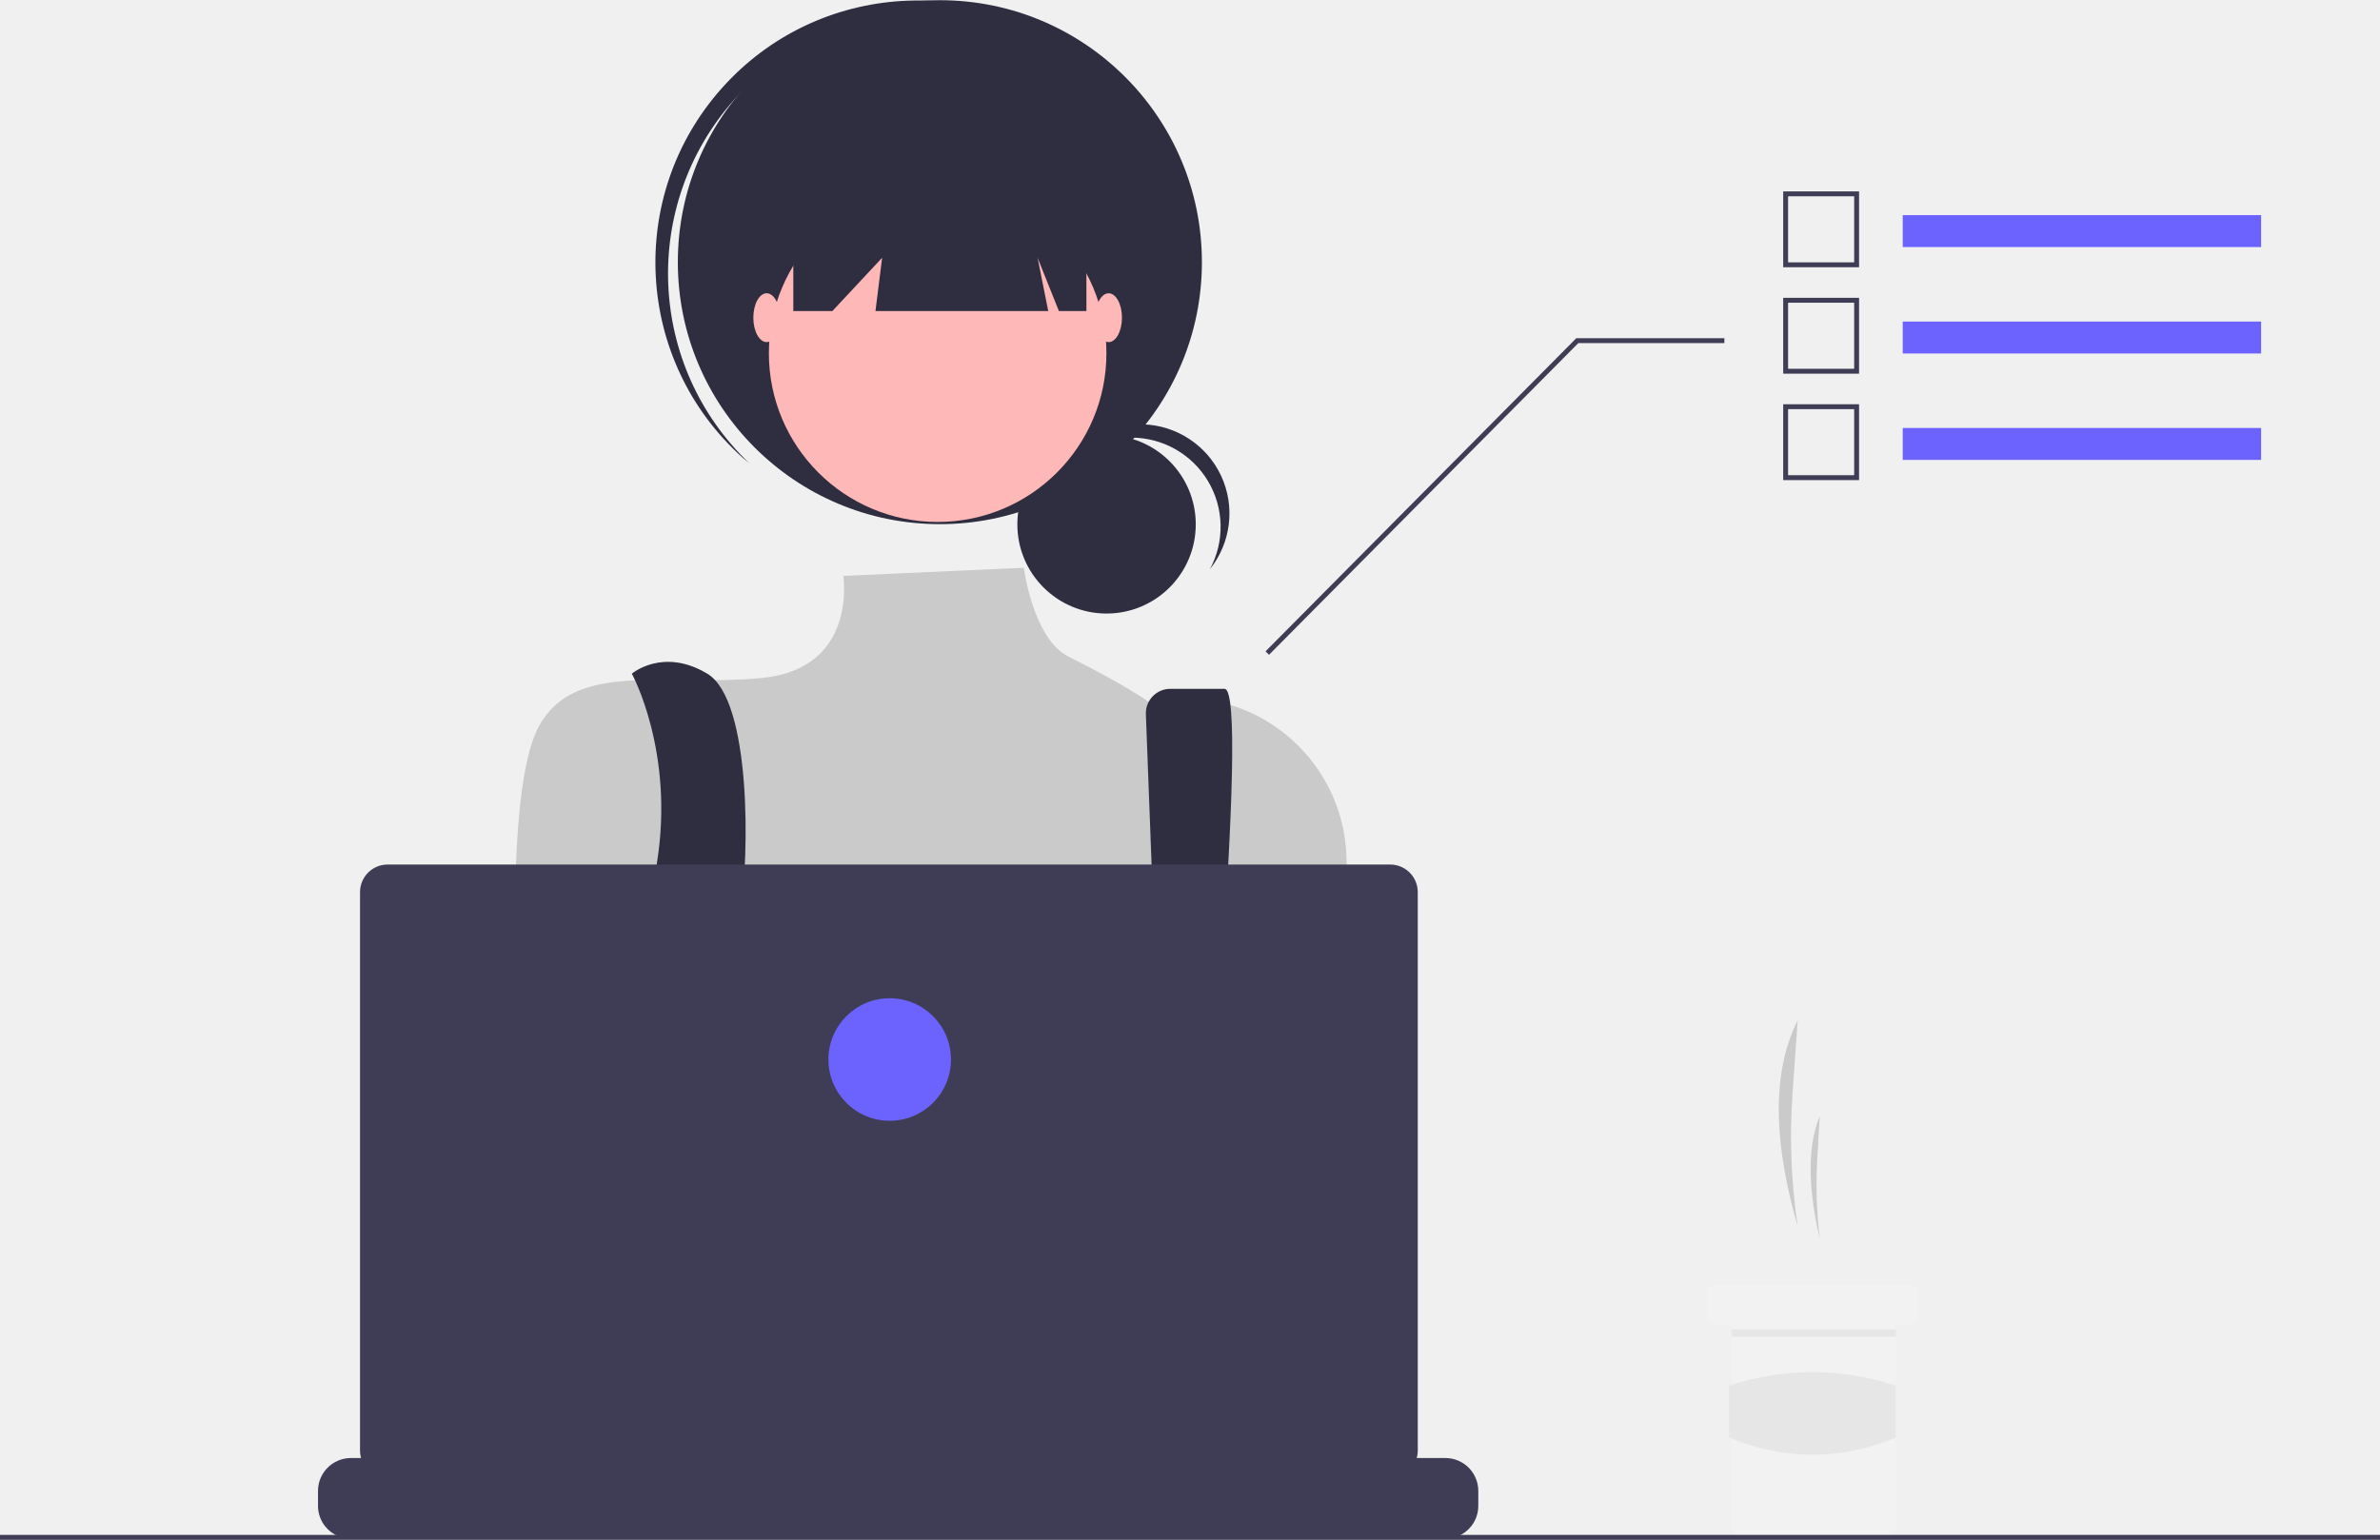
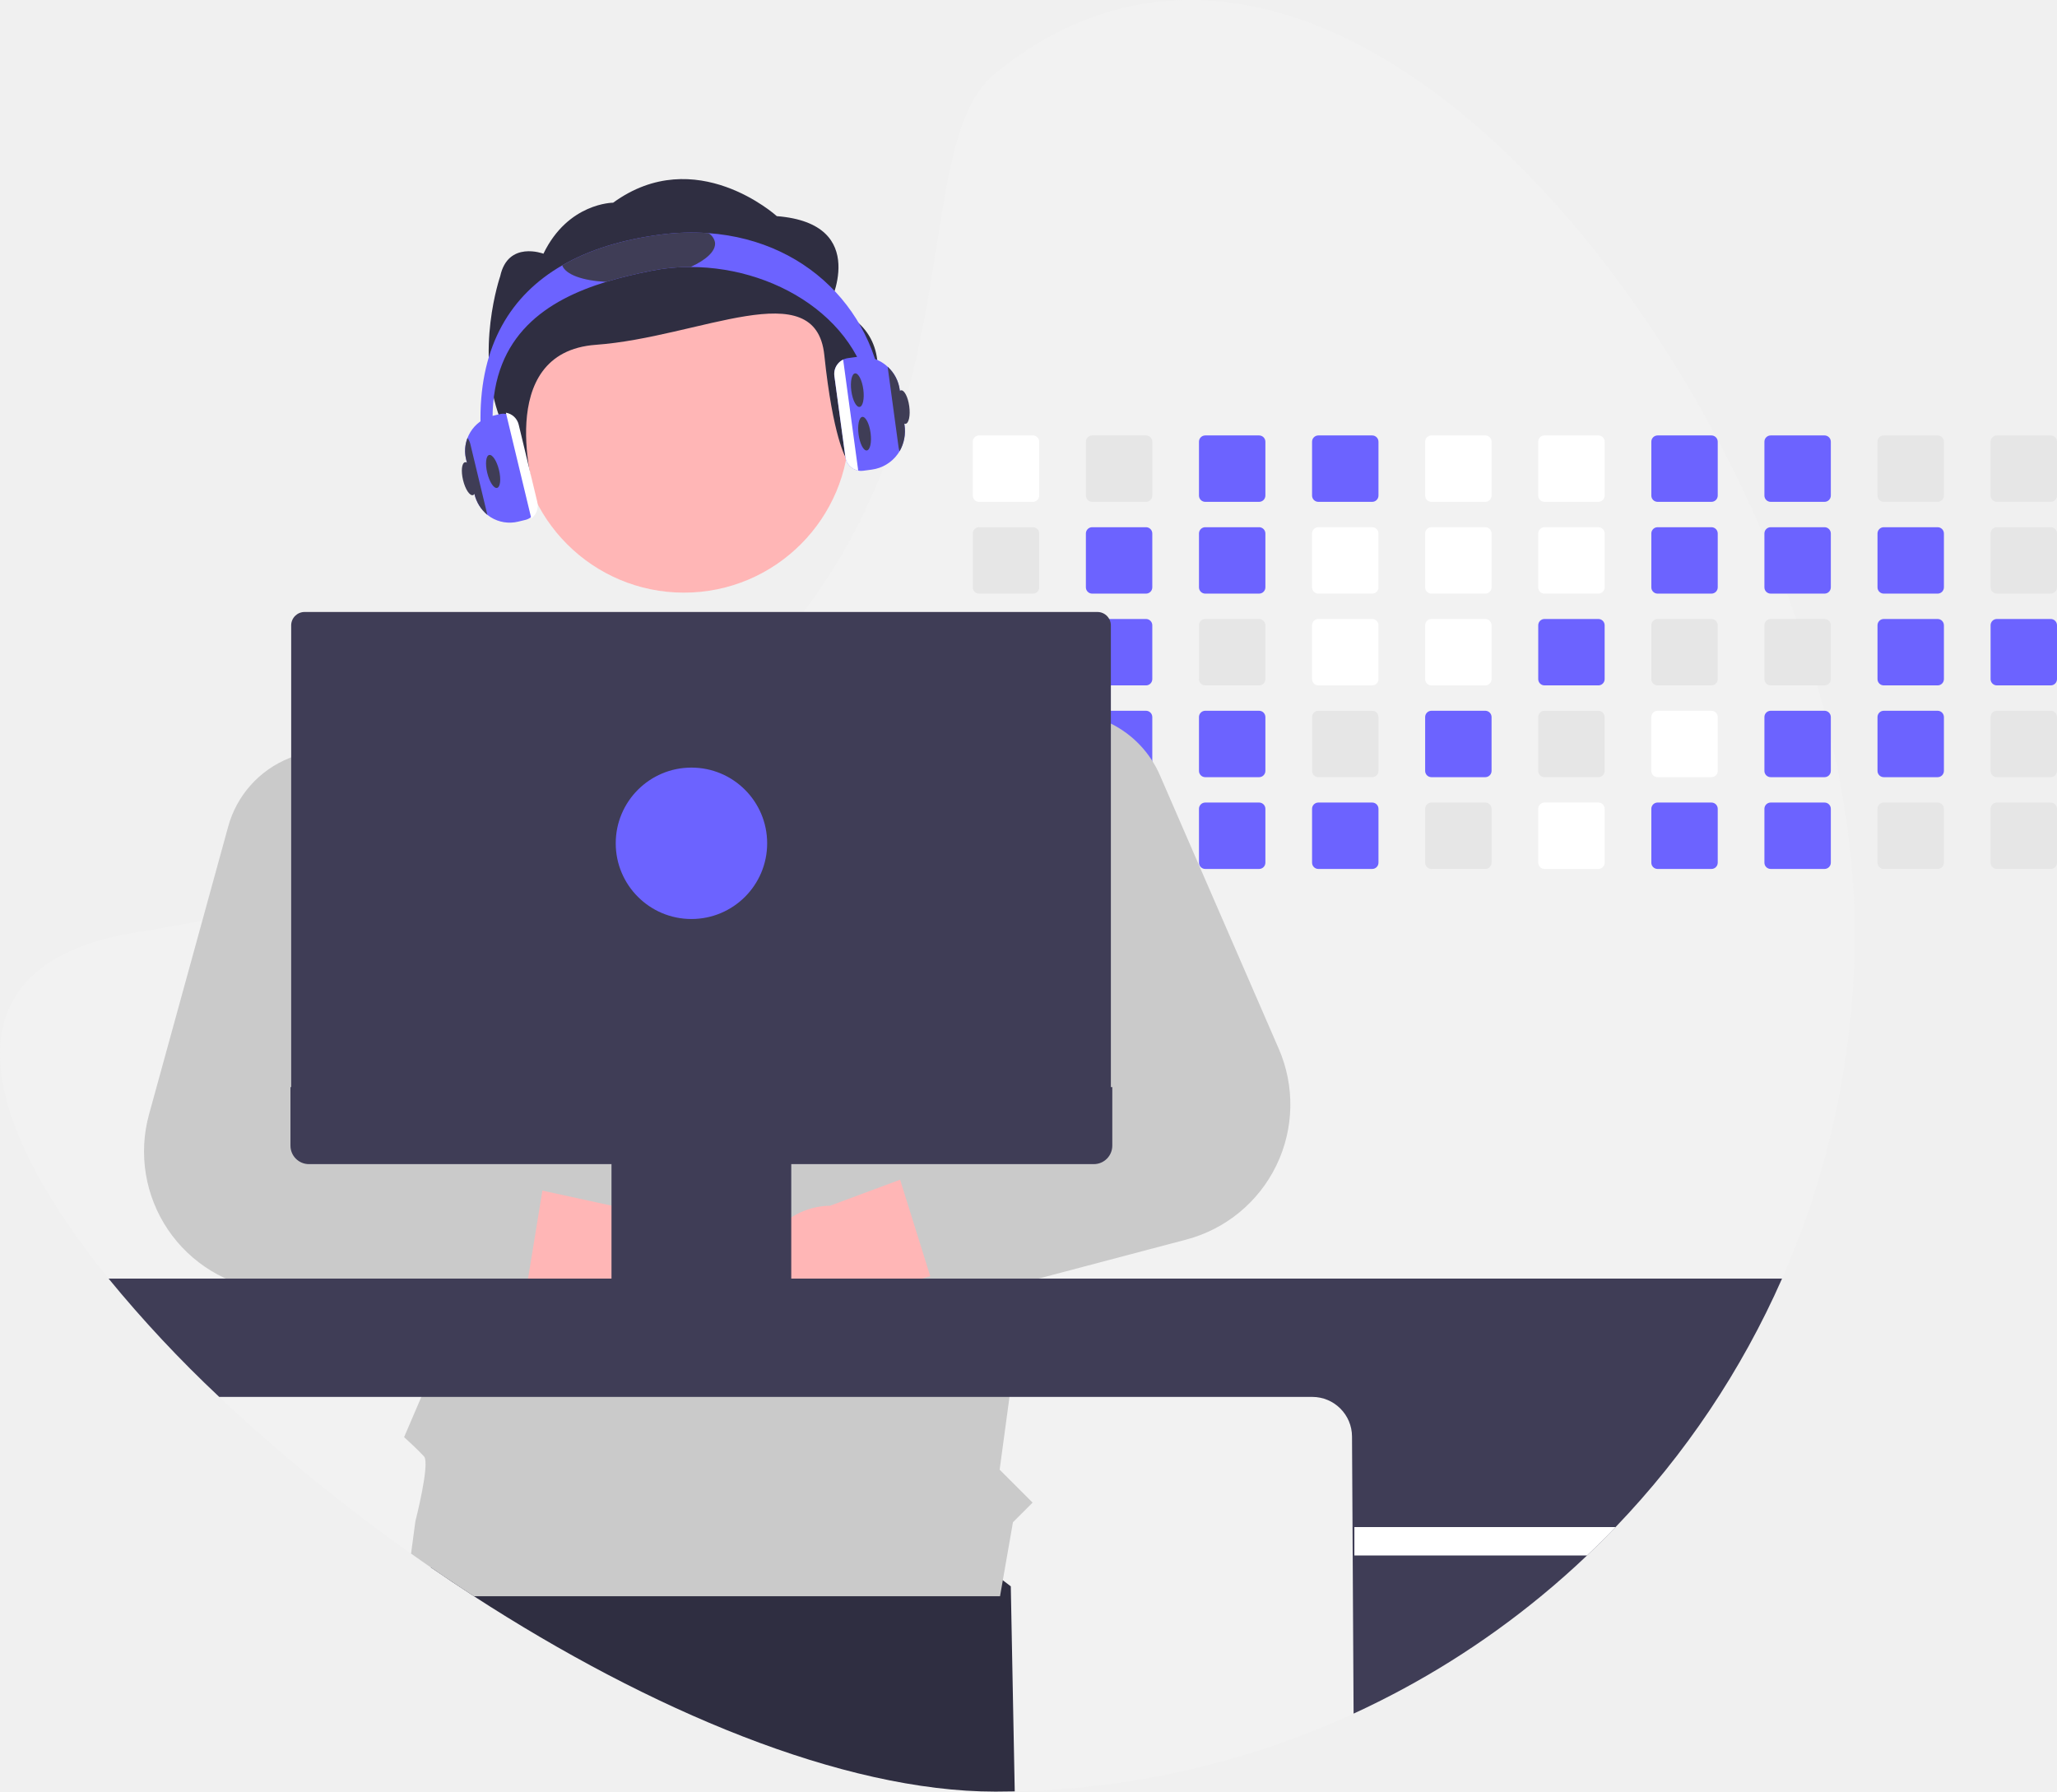
- <svg xmlns="http://www.w3.org/2000/svg" id="ab47acfe-844d-4101-aa7b-df38aa50dbe4" data-name="Layer 1" width="971.052" height="628.381" viewBox="0 0 971.052 628.381">
-   <path d="M847.931,636.215h0a249.626,249.626,0,0,1-2.095-54.111l2.095-29.889h0c-11.542,22.966-8.933,53.192,0,84Z" transform="translate(-114.4741 -135.8093)" fill="#cacaca" />
-   <path d="M856.931,641.215h0a183.497,183.497,0,0,1-1.008-32.209l1.008-17.791h0C851.378,604.885,852.633,622.877,856.931,641.215Z" transform="translate(-114.4741 -135.8093)" fill="#cacaca" />
-   <path d="M896.936,663.217v10a3.016,3.016,0,0,1-3,3h-5a.996.996,0,0,0-1,1v82a3.016,3.016,0,0,1-3,3h-61a3.002,3.002,0,0,1-3-3v-82a1.003,1.003,0,0,0-1-1h-6a3.002,3.002,0,0,1-3-3v-10a2.996,2.996,0,0,1,3-3h80A3.009,3.009,0,0,1,896.936,663.217Z" transform="translate(-114.4741 -135.8093)" fill="#f2f2f2" />
-   <rect x="706.552" y="542.508" width="67" height="3" fill="#e6e6e6" />
-   <path d="M887.936,722.462c-22.42,9.278-45.084,9.38-68,0V701.327a106.79,106.79,0,0,1,68,0Z" transform="translate(-114.4741 -135.8093)" fill="#e6e6e6" />
-   <circle cx="451.481" cy="213.985" r="36.396" fill="#2f2e41" />
-   <path d="M576.095,314.401a36.401,36.401,0,0,1,32.039,53.669,36.387,36.387,0,1,0-60.454-39.982A36.306,36.306,0,0,1,576.095,314.401Z" transform="translate(-114.4741 -135.8093)" fill="#2f2e41" />
-   <circle cx="383.471" cy="106.996" r="106.912" fill="#2f2e41" />
-   <path d="M414.036,176.471A106.893,106.893,0,0,1,562.203,165.261c-.874-.831-1.739-1.669-2.648-2.476a106.913,106.913,0,0,0-142.066,159.807c.908.808,1.842,1.568,2.77,2.339A106.893,106.893,0,0,1,414.036,176.471Z" transform="translate(-114.4741 -135.8093)" fill="#2f2e41" />
-   <circle cx="382.565" cy="144.143" r="68.859" fill="#ffb8b8" />
-   <path d="M532.214,367.505l-73.688,3.313s6.15,38.108-33.715,41.732-76.107-7.248-90.604,19.933-8.248,123.966-8.248,123.966,27.181,97.852,48.926,112.349,212.013-5.436,212.013-5.436L666.526,562.817l-2.697-77.54c-1.408-40.491-38.377-70.892-78.194-63.398q-1.173.221-2.362.475s-8.747-6.538-32.747-18.538C535.849,396.479,532.214,367.505,532.214,367.505Z" transform="translate(-114.4741 -135.8093)" fill="#cacaca" />
-   <path d="M372.26,410.738s17.514,31.778,10.266,77.08,23.164,141.114,23.164,141.114l21.745-5.436s-14.497-94.228-10.872-115.973,4.624-85.913-13.497-96.785S372.26,410.738,372.26,410.738Z" transform="translate(-114.4741 -135.8093)" fill="#2f2e41" />
-   <path d="M581.999,427.4l7.617,200.626,14.497,9.06s20.839-220.167,9.966-220.167H591.956a9.97,9.97,0,0,0-9.97,9.97Q581.986,427.145,581.999,427.4Z" transform="translate(-114.4741 -135.8093)" fill="#2f2e41" />
-   <circle cx="301.182" cy="479.532" r="9.06" fill="#6c63ff" />
-   <circle cx="482.39" cy="488.592" r="9.06" fill="#6c63ff" />
-   <polygon points="323.672 58.069 323.672 126.928 339.619 126.928 359.914 105.183 357.196 126.928 427.685 126.928 423.336 105.183 432.034 126.928 443.269 126.928 443.269 58.069 323.672 58.069" fill="#2f2e41" />
-   <ellipse cx="312.8" cy="129.647" rx="5.436" ry="9.966" fill="#ffb8b8" />
-   <ellipse cx="452.329" cy="129.647" rx="5.436" ry="9.966" fill="#ffb8b8" />
-   <path d="M717.626,744.255v6.07a13.34,13.34,0,0,1-.91,4.87,13.683,13.683,0,0,1-.97,2,13.437,13.437,0,0,1-11.55,6.56h-446.55a13.437,13.437,0,0,1-11.55-6.56,13.69,13.69,0,0,1-.97-2,13.341,13.341,0,0,1-.91-4.87v-6.07a13.426,13.426,0,0,1,13.423-13.43h25.747v-2.83a.559.559,0,0,1,.558-.56h13.432a.559.559,0,0,1,.56.558v2.832h8.39v-2.83a.559.559,0,0,1,.558-.56h13.432a.559.559,0,0,1,.56.558v2.832h8.4v-2.83a.559.559,0,0,1,.558-.56h13.432a.559.559,0,0,1,.56.558v2.832h8.39v-2.83a.559.559,0,0,1,.558-.56h13.432a.559.559,0,0,1,.56.558v2.832h8.39v-2.83a.559.559,0,0,1,.558-.56h13.432a.559.559,0,0,1,.56.558v2.832h8.4v-2.83a.559.559,0,0,1,.558-.56h13.432a.559.559,0,0,1,.56.558v2.832h8.39v-2.83a.559.559,0,0,1,.558-.56H526.806a.559.559,0,0,1,.56.558v2.832h8.4v-2.83a.559.559,0,0,1,.558-.56h13.432a.566.566,0,0,1,.56.56v2.83h8.39v-2.83a.559.559,0,0,1,.558-.56h13.432a.559.559,0,0,1,.56.558v2.832h8.39v-2.83a.559.559,0,0,1,.558-.56h13.432a.559.559,0,0,1,.56.558v2.832h8.4v-2.83a.559.559,0,0,1,.558-.56h13.432a.557.557,0,0,1,.55.56v2.83h8.4v-2.83a.559.559,0,0,1,.558-.56h13.432a.559.559,0,0,1,.56.558v2.832h8.39v-2.83a.559.559,0,0,1,.558-.56h13.432a.559.559,0,0,1,.56.558v2.832h39.17a13.426,13.426,0,0,1,13.43,13.423Z" transform="translate(-114.4741 -135.8093)" fill="#3f3d56" />
-   <rect y="626.381" width="971.052" height="2" fill="#3f3d56" />
-   <path d="M681.668,488.621H272.625a11.259,11.259,0,0,0-11.259,11.259V727.791A11.259,11.259,0,0,0,272.625,739.05H681.668a11.259,11.259,0,0,0,11.259-11.259V499.88a11.259,11.259,0,0,0-11.259-11.259Z" transform="translate(-114.4741 -135.8093)" fill="#3f3d56" />
-   <circle cx="363" cy="432.381" r="25" fill="#6c63ff" />
-   <polygon points="517.763 267.219 643.969 140.016 703.552 140.016 703.552 138.016 643.134 138.016 642.841 138.313 516.341 265.813 517.763 267.219" fill="#3f3d56" />
-   <rect x="776.328" y="87.792" width="146.224" height="13.03" fill="#6c63ff" />
-   <path d="M872.981,244.87H842.026V213.915H872.981Zm-28.955-2H870.981V215.915H844.026Z" transform="translate(-114.4741 -135.8093)" fill="#3f3d56" />
-   <rect x="776.328" y="131.225" width="146.224" height="13.03" fill="#6c63ff" />
-   <path d="M872.981,288.303H842.026V257.348H872.981Zm-28.955-2H870.981V259.348H844.026Z" transform="translate(-114.4741 -135.8093)" fill="#3f3d56" />
-   <rect x="776.328" y="174.658" width="146.224" height="13.03" fill="#6c63ff" />
-   <path d="M872.981,331.736H842.026V300.781H872.981Zm-28.955-2H870.981V302.781H844.026Z" transform="translate(-114.4741 -135.8093)" fill="#3f3d56" />
+ <svg xmlns="http://www.w3.org/2000/svg" id="f1b25b43-9e03-45b3-af71-047f5bd7d8f3" data-name="Layer 1" width="850.538" height="740.83" viewBox="0 0 850.538 740.83">
+   <path d="M941.609,465.125a354.21,354.21,0,0,1-98.85,245.9q-5.745,6.015-11.8,11.74-9.225,8.775-19.07,16.87a353.934,353.934,0,0,1-217.58,80.69q-3.975.09-7.98.09c-63.43,0-143.21-33.88-215.61-80.78q-8.985-5.82-17.81-11.91-4.125-2.82-8.21-5.72a730.43,730.43,0,0,1-79.32-64.8,514.116,514.116,0,0,1-45.75-48.92c-55.63-68.62-67.9-130.45,11.41-143.16q14.085-2.25,27.34-4.81,19.2-3.69,36.75-7.97,23.64-5.745,44.42-12.46,6.99-2.25,13.66-4.59c65.74-23.09,109.74-53.2,139.69-85.87q7.62-8.295,14.05-16.79a236.055,236.055,0,0,0,17.83-27.12,254.898,254.898,0,0,0,18.41-41.05l.27-.78c23.83-68.74,16.58-132.5,42.87-153.84,112.38-91.23,252.29,38.69,317.96,191.9q4.965,11.58,9.34,23.3,1.965,5.235,3.79,10.49,4.8,13.695,8.71,27.46,1.5,5.25,2.86,10.49c.97,3.77,1.9,7.53,2.76,11.29C938.139,412.305,941.609,439.455,941.609,465.125Z" transform="translate(-174.731 -79.58524)" fill="#f2f2f2" />
+   <path d="M594.309,820.325q-3.975.09-7.98.09c-63.43,0-143.21-33.88-215.61-80.78q-8.985-5.82-17.81-11.91l5.16-31.4,156.21-20.74,78.4,59.95Z" transform="translate(-174.731 -79.58524)" fill="#2f2e41" />
+   <path d="M601.829,259.635h-22.26a2.601,2.601,0,0,0-2.6,2.6v22.27a2.593,2.593,0,0,0,2.6,2.59h22.26a2.599,2.599,0,0,0,2.6-2.59v-22.27A2.608,2.608,0,0,0,601.829,259.635Z" transform="translate(-174.731 -79.58524)" fill="#fff" />
+   <path d="M601.829,297.585h-22.26a2.601,2.601,0,0,0-2.6,2.6v22.27a2.593,2.593,0,0,0,2.6,2.59h22.26a2.599,2.599,0,0,0,2.6-2.59v-22.27A2.608,2.608,0,0,0,601.829,297.585Z" transform="translate(-174.731 -79.58524)" fill="#e6e6e6" />
+   <path d="M601.829,335.535h-22.26a2.601,2.601,0,0,0-2.6,2.6v22.26a2.595,2.595,0,0,0,2.6,2.6h22.26a2.601,2.601,0,0,0,2.6-2.6v-22.26A2.608,2.608,0,0,0,601.829,335.535Z" transform="translate(-174.731 -79.58524)" fill="#e6e6e6" />
+   <path d="M604.389,375.625a2.617,2.617,0,0,0-2.56-2.14h-22.26a2.601,2.601,0,0,0-2.6,2.6v22.26a2.595,2.595,0,0,0,2.6,2.6h22.26a2.601,2.601,0,0,0,2.6-2.6v-22.26A2.313,2.313,0,0,0,604.389,375.625Z" transform="translate(-174.731 -79.58524)" fill="#e6e6e6" />
+   <path d="M602.839,411.635a2.634,2.634,0,0,0-1.01-.2h-22.26a2.595,2.595,0,0,0-2.6,2.6v22.26a2.588,2.588,0,0,0,2.6,2.6h22.26a2.601,2.601,0,0,0,2.6-2.6v-22.26A2.616,2.616,0,0,0,602.839,411.635Z" transform="translate(-174.731 -79.58524)" fill="#e6e6e6" />
+   <path d="M648.589,259.635h-22.26a2.601,2.601,0,0,0-2.6,2.6v22.27a2.593,2.593,0,0,0,2.6,2.59h22.26a2.599,2.599,0,0,0,2.6-2.59v-22.27A2.608,2.608,0,0,0,648.589,259.635Z" transform="translate(-174.731 -79.58524)" fill="#e6e6e6" />
+   <path d="M648.589,297.585h-22.26a2.601,2.601,0,0,0-2.6,2.6v22.27a2.593,2.593,0,0,0,2.6,2.59h22.26a2.599,2.599,0,0,0,2.6-2.59v-22.27A2.608,2.608,0,0,0,648.589,297.585Z" transform="translate(-174.731 -79.58524)" fill="#6c63ff" />
+   <path d="M648.589,335.535h-22.26a2.601,2.601,0,0,0-2.6,2.6v22.26a2.595,2.595,0,0,0,2.6,2.6h22.26a2.601,2.601,0,0,0,2.6-2.6v-22.26A2.608,2.608,0,0,0,648.589,335.535Z" transform="translate(-174.731 -79.58524)" fill="#6c63ff" />
+   <path d="M648.589,373.485h-22.26a2.593,2.593,0,0,0-2.46,1.78,2.478,2.478,0,0,0-.14.82v22.26a2.595,2.595,0,0,0,2.6,2.6h22.26a2.601,2.601,0,0,0,2.6-2.6v-22.26A2.608,2.608,0,0,0,648.589,373.485Z" transform="translate(-174.731 -79.58524)" fill="#6c63ff" />
+   <path d="M648.589,411.435h-22.26a2.595,2.595,0,0,0-2.6,2.6v22.26a2.595,2.595,0,0,0,2.6,2.6h22.26a2.601,2.601,0,0,0,2.6-2.6v-22.26A2.601,2.601,0,0,0,648.589,411.435Z" transform="translate(-174.731 -79.58524)" fill="#e6e6e6" />
+   <path d="M695.349,259.635h-22.26a2.601,2.601,0,0,0-2.6,2.6v22.27a2.593,2.593,0,0,0,2.6,2.59h22.26a2.599,2.599,0,0,0,2.6-2.59v-22.27A2.608,2.608,0,0,0,695.349,259.635Z" transform="translate(-174.731 -79.58524)" fill="#6c63ff" />
+   <path d="M695.349,297.585h-22.26a2.601,2.601,0,0,0-2.6,2.6v22.27a2.593,2.593,0,0,0,2.6,2.59h22.26a2.599,2.599,0,0,0,2.6-2.59v-22.27A2.608,2.608,0,0,0,695.349,297.585Z" transform="translate(-174.731 -79.58524)" fill="#6c63ff" />
+   <path d="M695.349,335.535h-22.26a2.601,2.601,0,0,0-2.6,2.6v22.26a2.595,2.595,0,0,0,2.6,2.6h22.26a2.601,2.601,0,0,0,2.6-2.6v-22.26A2.608,2.608,0,0,0,695.349,335.535Z" transform="translate(-174.731 -79.58524)" fill="#e6e6e6" />
+   <path d="M695.349,373.485h-22.26a2.601,2.601,0,0,0-2.6,2.6v22.26a2.595,2.595,0,0,0,2.6,2.6h22.26a2.601,2.601,0,0,0,2.6-2.6v-22.26A2.608,2.608,0,0,0,695.349,373.485Z" transform="translate(-174.731 -79.58524)" fill="#6c63ff" />
+   <path d="M695.349,411.435h-22.26a2.595,2.595,0,0,0-2.6,2.6v22.26a2.595,2.595,0,0,0,2.6,2.6h22.26a2.601,2.601,0,0,0,2.6-2.6v-22.26A2.601,2.601,0,0,0,695.349,411.435Z" transform="translate(-174.731 -79.58524)" fill="#6c63ff" />
+   <path d="M742.109,259.635h-22.26a2.601,2.601,0,0,0-2.6,2.6v22.27a2.593,2.593,0,0,0,2.6,2.59h22.26a2.599,2.599,0,0,0,2.6-2.59v-22.27A2.608,2.608,0,0,0,742.109,259.635Z" transform="translate(-174.731 -79.58524)" fill="#6c63ff" />
+   <path d="M742.109,297.585h-22.26a2.601,2.601,0,0,0-2.6,2.6v22.27a2.593,2.593,0,0,0,2.6,2.59h22.26a2.599,2.599,0,0,0,2.6-2.59v-22.27A2.608,2.608,0,0,0,742.109,297.585Z" transform="translate(-174.731 -79.58524)" fill="#fff" />
+   <path d="M742.109,335.535h-22.26a2.601,2.601,0,0,0-2.6,2.6v22.26a2.595,2.595,0,0,0,2.6,2.6h22.26a2.601,2.601,0,0,0,2.6-2.6v-22.26A2.608,2.608,0,0,0,742.109,335.535Z" transform="translate(-174.731 -79.58524)" fill="#fff" />
+   <path d="M742.109,373.485h-22.26a2.601,2.601,0,0,0-2.6,2.6v22.26a2.595,2.595,0,0,0,2.6,2.6h22.26a2.601,2.601,0,0,0,2.6-2.6v-22.26A2.608,2.608,0,0,0,742.109,373.485Z" transform="translate(-174.731 -79.58524)" fill="#e6e6e6" />
+   <path d="M742.109,411.435h-22.26a2.595,2.595,0,0,0-2.6,2.6v22.26a2.595,2.595,0,0,0,2.6,2.6h22.26a2.601,2.601,0,0,0,2.6-2.6v-22.26A2.601,2.601,0,0,0,742.109,411.435Z" transform="translate(-174.731 -79.58524)" fill="#6c63ff" />
+   <path d="M788.869,259.635h-22.27a2.599,2.599,0,0,0-2.59,2.6v22.27a2.591,2.591,0,0,0,2.59,2.59h22.27a2.599,2.599,0,0,0,2.6-2.59v-22.27A2.608,2.608,0,0,0,788.869,259.635Z" transform="translate(-174.731 -79.58524)" fill="#fff" />
+   <path d="M788.869,297.585h-22.27a2.599,2.599,0,0,0-2.59,2.6v22.27a2.59,2.59,0,0,0,2.59,2.59h22.27a2.599,2.599,0,0,0,2.6-2.59v-22.27A2.608,2.608,0,0,0,788.869,297.585Z" transform="translate(-174.731 -79.58524)" fill="#fff" />
+   <path d="M788.869,335.535h-22.27a2.599,2.599,0,0,0-2.59,2.6v22.26a2.593,2.593,0,0,0,2.59,2.6h22.27a2.601,2.601,0,0,0,2.6-2.6v-22.26A2.608,2.608,0,0,0,788.869,335.535Z" transform="translate(-174.731 -79.58524)" fill="#fff" />
+   <path d="M788.869,373.485h-22.27a2.599,2.599,0,0,0-2.59,2.6v22.26a2.593,2.593,0,0,0,2.59,2.6h22.27a2.601,2.601,0,0,0,2.6-2.6v-22.26A2.608,2.608,0,0,0,788.869,373.485Z" transform="translate(-174.731 -79.58524)" fill="#6c63ff" />
+   <path d="M788.869,411.435h-22.27a2.593,2.593,0,0,0-2.59,2.6v22.26a2.593,2.593,0,0,0,2.59,2.6h22.27a2.601,2.601,0,0,0,2.6-2.6v-22.26A2.601,2.601,0,0,0,788.869,411.435Z" transform="translate(-174.731 -79.58524)" fill="#e6e6e6" />
+   <path d="M835.629,259.635h-22.27a2.599,2.599,0,0,0-2.59,2.6v22.27a2.591,2.591,0,0,0,2.59,2.59h22.27a2.599,2.599,0,0,0,2.6-2.59v-22.27A2.608,2.608,0,0,0,835.629,259.635Z" transform="translate(-174.731 -79.58524)" fill="#fff" />
+   <path d="M835.629,297.585h-22.27a2.599,2.599,0,0,0-2.59,2.6v22.27a2.59,2.59,0,0,0,2.59,2.59h22.27a2.599,2.599,0,0,0,2.6-2.59v-22.27A2.608,2.608,0,0,0,835.629,297.585Z" transform="translate(-174.731 -79.58524)" fill="#fff" />
+   <path d="M835.629,335.535h-22.27a2.599,2.599,0,0,0-2.59,2.6v22.26a2.593,2.593,0,0,0,2.59,2.6h22.27a2.601,2.601,0,0,0,2.6-2.6v-22.26A2.608,2.608,0,0,0,835.629,335.535Z" transform="translate(-174.731 -79.58524)" fill="#6c63ff" />
+   <path d="M835.629,373.485h-22.27a2.599,2.599,0,0,0-2.59,2.6v22.26a2.593,2.593,0,0,0,2.59,2.6h22.27a2.601,2.601,0,0,0,2.6-2.6v-22.26A2.608,2.608,0,0,0,835.629,373.485Z" transform="translate(-174.731 -79.58524)" fill="#e6e6e6" />
+   <path d="M835.629,411.435h-22.27a2.593,2.593,0,0,0-2.59,2.6v22.26a2.593,2.593,0,0,0,2.59,2.6h22.27a2.601,2.601,0,0,0,2.6-2.6v-22.26A2.601,2.601,0,0,0,835.629,411.435Z" transform="translate(-174.731 -79.58524)" fill="#fff" />
+   <path d="M882.389,259.635h-22.27a2.599,2.599,0,0,0-2.59,2.6v22.27a2.591,2.591,0,0,0,2.59,2.59h22.27a2.599,2.599,0,0,0,2.6-2.59v-22.27A2.608,2.608,0,0,0,882.389,259.635Z" transform="translate(-174.731 -79.58524)" fill="#6c63ff" />
+   <path d="M882.389,297.585h-22.27a2.599,2.599,0,0,0-2.59,2.6v22.27a2.59,2.59,0,0,0,2.59,2.59h22.27a2.599,2.599,0,0,0,2.6-2.59v-22.27A2.608,2.608,0,0,0,882.389,297.585Z" transform="translate(-174.731 -79.58524)" fill="#6c63ff" />
+   <path d="M882.389,335.535h-22.27a2.599,2.599,0,0,0-2.59,2.6v22.26a2.593,2.593,0,0,0,2.59,2.6h22.27a2.601,2.601,0,0,0,2.6-2.6v-22.26A2.608,2.608,0,0,0,882.389,335.535Z" transform="translate(-174.731 -79.58524)" fill="#e6e6e6" />
+   <path d="M882.389,373.485h-22.27a2.599,2.599,0,0,0-2.59,2.6v22.26a2.593,2.593,0,0,0,2.59,2.6h22.27a2.601,2.601,0,0,0,2.6-2.6v-22.26A2.608,2.608,0,0,0,882.389,373.485Z" transform="translate(-174.731 -79.58524)" fill="#fff" />
+   <path d="M882.389,411.435h-22.27a2.593,2.593,0,0,0-2.59,2.6v22.26a2.593,2.593,0,0,0,2.59,2.6h22.27a2.601,2.601,0,0,0,2.6-2.6v-22.26A2.601,2.601,0,0,0,882.389,411.435Z" transform="translate(-174.731 -79.58524)" fill="#6c63ff" />
+   <path d="M929.149,259.635h-22.27a2.599,2.599,0,0,0-2.59,2.6v22.27a2.591,2.591,0,0,0,2.59,2.59h22.27a2.599,2.599,0,0,0,2.6-2.59v-22.27A2.608,2.608,0,0,0,929.149,259.635Z" transform="translate(-174.731 -79.58524)" fill="#6c63ff" />
+   <path d="M929.149,297.585h-22.27a2.599,2.599,0,0,0-2.59,2.6v22.27a2.59,2.59,0,0,0,2.59,2.59h22.27a2.599,2.599,0,0,0,2.6-2.59v-22.27A2.608,2.608,0,0,0,929.149,297.585Z" transform="translate(-174.731 -79.58524)" fill="#6c63ff" />
+   <path d="M929.149,335.535h-22.27a2.599,2.599,0,0,0-2.59,2.6v22.26a2.593,2.593,0,0,0,2.59,2.6h22.27a2.601,2.601,0,0,0,2.6-2.6v-22.26A2.608,2.608,0,0,0,929.149,335.535Z" transform="translate(-174.731 -79.58524)" fill="#e6e6e6" />
+   <path d="M929.149,373.485h-22.27a2.599,2.599,0,0,0-2.59,2.6v22.26a2.593,2.593,0,0,0,2.59,2.6h22.27a2.601,2.601,0,0,0,2.6-2.6v-22.26A2.608,2.608,0,0,0,929.149,373.485Z" transform="translate(-174.731 -79.58524)" fill="#6c63ff" />
+   <path d="M929.149,411.435h-22.27a2.593,2.593,0,0,0-2.59,2.6v22.26a2.593,2.593,0,0,0,2.59,2.6h22.27a2.601,2.601,0,0,0,2.6-2.6v-22.26A2.601,2.601,0,0,0,929.149,411.435Z" transform="translate(-174.731 -79.58524)" fill="#6c63ff" />
+   <path d="M975.909,259.635h-22.27a2.599,2.599,0,0,0-2.59,2.6v22.27a2.591,2.591,0,0,0,2.59,2.59h22.27a2.599,2.599,0,0,0,2.6-2.59v-22.27A2.608,2.608,0,0,0,975.909,259.635Z" transform="translate(-174.731 -79.58524)" fill="#e6e6e6" />
+   <path d="M975.909,297.585h-22.27a2.599,2.599,0,0,0-2.59,2.6v22.27a2.59,2.59,0,0,0,2.59,2.59h22.27a2.599,2.599,0,0,0,2.6-2.59v-22.27A2.608,2.608,0,0,0,975.909,297.585Z" transform="translate(-174.731 -79.58524)" fill="#6c63ff" />
+   <path d="M975.909,335.535h-22.27a2.599,2.599,0,0,0-2.59,2.6v22.26a2.593,2.593,0,0,0,2.59,2.6h22.27a2.601,2.601,0,0,0,2.6-2.6v-22.26A2.608,2.608,0,0,0,975.909,335.535Z" transform="translate(-174.731 -79.58524)" fill="#6c63ff" />
+   <path d="M975.909,373.485h-22.27a2.599,2.599,0,0,0-2.59,2.6v22.26a2.593,2.593,0,0,0,2.59,2.6h22.27a2.601,2.601,0,0,0,2.6-2.6v-22.26A2.608,2.608,0,0,0,975.909,373.485Z" transform="translate(-174.731 -79.58524)" fill="#6c63ff" />
+   <path d="M975.909,411.435h-22.27a2.593,2.593,0,0,0-2.59,2.6v22.26a2.593,2.593,0,0,0,2.59,2.6h22.27a2.601,2.601,0,0,0,2.6-2.6v-22.26A2.601,2.601,0,0,0,975.909,411.435Z" transform="translate(-174.731 -79.58524)" fill="#e6e6e6" />
+   <path d="M1022.669,259.635h-22.27a2.599,2.599,0,0,0-2.59,2.6v22.27a2.591,2.591,0,0,0,2.59,2.59h22.27a2.599,2.599,0,0,0,2.6-2.59v-22.27A2.608,2.608,0,0,0,1022.669,259.635Z" transform="translate(-174.731 -79.58524)" fill="#e6e6e6" />
+   <path d="M1022.669,297.585h-22.27a2.599,2.599,0,0,0-2.59,2.6v22.27a2.591,2.591,0,0,0,2.59,2.59h22.27a2.599,2.599,0,0,0,2.6-2.59v-22.27A2.608,2.608,0,0,0,1022.669,297.585Z" transform="translate(-174.731 -79.58524)" fill="#e6e6e6" />
+   <path d="M1022.669,335.535h-22.27a2.599,2.599,0,0,0-2.59,2.6v22.26a2.593,2.593,0,0,0,2.59,2.6h22.27a2.601,2.601,0,0,0,2.6-2.6v-22.26A2.608,2.608,0,0,0,1022.669,335.535Z" transform="translate(-174.731 -79.58524)" fill="#6c63ff" />
+   <path d="M1022.669,373.485h-22.27a2.599,2.599,0,0,0-2.59,2.6v22.26a2.593,2.593,0,0,0,2.59,2.6h22.27a2.601,2.601,0,0,0,2.6-2.6v-22.26A2.608,2.608,0,0,0,1022.669,373.485Z" transform="translate(-174.731 -79.58524)" fill="#e6e6e6" />
+   <path d="M1022.669,411.435h-22.27a2.593,2.593,0,0,0-2.59,2.6v22.26a2.593,2.593,0,0,0,2.59,2.6h22.27a2.601,2.601,0,0,0,2.6-2.6v-22.26A2.601,2.601,0,0,0,1022.669,411.435Z" transform="translate(-174.731 -79.58524)" fill="#e6e6e6" />
+   <polygon points="336.095 660.051 335.475 660.051 336.005 659.981 336.095 660.051" fill="#2f2e41" />
+   <circle id="b6132315-04e2-4cdb-a713-107c9cd58b0b" data-name="ab6171fa-7d69-4734-b81c-8dff60f9761b" cx="282.814" cy="176.733" r="68.322" fill="#ffb6b6" />
+   <path id="f4304bdd-ba2d-4fff-b404-410205410c5d" data-name="bf427902-b9bf-4946-b5d7-5c1c7e04535e" d="M517.377,206.226s17.869-34.161-21.444-37.266c0,0-33.515-30.402-67.676-5.558,0,0-18.633,0-28.823,21.086,0,0-14.655-5.558-17.876,9.317,0,0-10.723,31.055,0,59.005,10.723,27.95,14.285,31.055,14.285,31.055s-17.621-58.598,25.27-61.704,90.887-29.909,94.461,4.251,8.953,42.578,8.953,42.578S558.479,220.201,517.377,206.226Z" transform="translate(-174.731 -79.58524)" fill="#2f2e41" />
+   <path d="M634.279,424.695l-.22,1.16-2.47,13.04-17.07,90.2-1.01,5.31-2.12,11.23-2.9,15.32-6.43,33.95-1.84,9.73-.69,3.65-.24,1.28-1.91,10.07-.58,3.04-4.66,34.53-4.07,30.09,13.62,13.62-8.12,8.12-5.33,30.53.01.07H370.719q-13.2-8.55-26.02-17.63l1.79-13.4s6.16-23.93,3.57-26.79c-2.58-2.86-8.24-7.97-8.24-7.97l7.13-16.64.99-2.31-1.66-34.43-.04-.83-.55-11.35-.07-1.46-.11-2.19-2.11-43.68-.04-.72-.64-13.24-.6-12.59-.26-5.31-2.57-53.13-1.74-36.08-1.52-31.41,6.11-2.07,65.35-22.21,27.07-35.19,56.34.42,27.58.21,46.02,42.68,10.47,5,.08.04,7.51,3.59,19.04,9.09,20.13,9.62,10.33,4.93Z" transform="translate(-174.731 -79.58524)" fill="#cacaca" />
+   <path d="M443.84,637.136a30.286,30.286,0,0,1-40.664-22.43L296.617,599.588l37.043-41.902,95.511,20.78a30.45,30.45,0,0,1,14.669,58.67Z" transform="translate(-174.731 -79.58524)" fill="#ffb6b6" />
+   <path d="M396.329,560.955a13.522,13.522,0,0,0-7.89-4.87l-43.72-9.09-4.49-.93a18.933,18.933,0,0,1-12.53-9.07,19.161,19.161,0,0,1-2.45-7.9,18.895,18.895,0,0,1,.89-7.48l15.15-45.65,9.83-29.62a41.792,41.792,0,0,0,2.09-11.05,43.349,43.349,0,0,0-9.07-28.89,42.693,42.693,0,0,0-49.01-13.64c-.25.09-.51.19-.76.29a42.583,42.583,0,0,0-25.31,28.41l-10.68,38.85-22.03,80.09a57.766,57.766,0,0,0,48.96,72.68l62.97,7.38,29.14,3.42a13.497,13.497,0,0,0,14.84-10.73,4.895,4.895,0,0,0,.11-.55l.7-4.32,5.93-36.38.06-.37A13.475,13.475,0,0,0,396.329,560.955Z" transform="translate(-174.731 -79.58524)" fill="#cacaca" />
+   <path d="M511.714,638.302a30.286,30.286,0,0,0,37.094-27.94l103.362-29.994L609.588,544.109l-91.626,34.041a30.45,30.45,0,0,0-6.249,60.152Z" transform="translate(-174.731 -79.58524)" fill="#ffb6b6" />
+   <path d="M703.489,513.275,654.329,400.135a42.819,42.819,0,0,0-20.27-21.35,43.356,43.356,0,0,0-8.78-3.2c-.47-.12-.94-.23-1.41-.32a42.132,42.132,0,0,0-19.48.36,42.814,42.814,0,0,0-27.34,21.73,1.004,1.004,0,0,0-.08.14,43.1,43.1,0,0,0-.37,38.85l.61,1.22,34.74,69.77a18.9,18.9,0,0,1-10.5,26.19l-2.44.88-43.88,15.85a13.497,13.497,0,0,0-8.33,16.79l.11.35,12.3,39.36c.06.18.12.36.19.54a7.054,7.054,0,0,0,.4.99,13.482,13.482,0,0,0,15.81,7.53l23.68-6.25,4.83-1.28,61.15-16.15a57.76,57.76,0,0,0,38.22-78.86Z" transform="translate(-174.731 -79.58524)" fill="#cacaca" />
+   <path d="M219.629,608.285a514.116,514.116,0,0,0,45.75,48.92h451.97a16.446,16.446,0,0,1,16.42,16.43l.65,114.53a355.43,355.43,0,0,0,77.47-48.53q9.84-8.085,19.07-16.87,6.045-5.73,11.8-11.74a355.629,355.629,0,0,0,68.82-102.74Z" transform="translate(-174.731 -79.58524)" fill="#3f3d56" />
+   <path d="M842.759,711.025q-5.745,6.015-11.8,11.74H734.749v-11.74Z" transform="translate(-174.731 -79.58524)" fill="#fff" />
+   <path d="M633.379,335.535a5.538,5.538,0,0,0-4.87-2.9H300.669a5.555,5.555,0,0,0-5.54,5.55v196.22H634.059V338.185A5.385,5.385,0,0,0,633.379,335.535Z" transform="translate(-174.731 -79.58524)" fill="#3f3d56" />
+   <path d="M294.832,529.092V553.306a7.644,7.644,0,0,0,7.644,7.644H427.573v47.787h-1.662a.993.993,0,0,0-.993.993v3.324a.993.993,0,0,0,.993.993h77.658a.993.993,0,0,0,.993-.993v-3.324a.993.993,0,0,0-.993-.993h-1.662V560.95H627.004a7.644,7.644,0,0,0,7.644-7.644V529.092Z" transform="translate(-174.731 -79.58524)" fill="#3f3d56" />
+   <circle cx="285.903" cy="348.704" r="31.306" fill="#6c63ff" />
+   <path d="M540.399,252.585h-5c0-37.8-37.41-62.57-75.15-62.59a82.382,82.382,0,0,0-16.35,1.59c-6.06,1.21-12.35,2.66-18.53,4.55-24.37,7.47-46.97,21.91-46.97,56.45a78.591,78.591,0,0,0,2.54,19.88l-4.84,1.26a83.876,83.876,0,0,1-2.7-21.14c0-30.18,12.39-50.91,33.79-63.27,11.25-6.5,24.98-10.69,40.71-12.73a97.131,97.131,0,0,1,19.75-.6C511.049,179.105,540.399,212.385,540.399,252.585Z" transform="translate(-174.731 -79.58524)" fill="#6c63ff" />
+   <path d="M548.729,255.355l-1.97-14.56a15.71,15.71,0,0,0-5-9.56,15.816,15.816,0,0,0-13.25-4l-3.13.43a6.524,6.524,0,0,0-4.35,2.53,6.548,6.548,0,0,0-1.29,4.87l4.55,33.54a6.577,6.577,0,0,0,5.3,5.57,6.154,6.154,0,0,0,1.22.12,6.499,6.499,0,0,0,.88-.06l3.5-.47a15.791,15.791,0,0,0,10.74-6.43c.27-.38.53-.77.77-1.17A16.748,16.748,0,0,0,548.729,255.355Z" transform="translate(-174.731 -79.58524)" fill="#6c63ff" />
+   <path d="M523.359,228.275a6.432,6.432,0,0,0-2.33,1.92,6.548,6.548,0,0,0-1.29,4.87l4.55,33.54a6.577,6.577,0,0,0,5.3,5.57Z" transform="translate(-174.731 -79.58524)" fill="#fff" />
+   <path d="M548.729,255.355l-1.97-14.56a15.71,15.71,0,0,0-5-9.56l4.53,33.37a6.176,6.176,0,0,0,.41,1.56A16.748,16.748,0,0,0,548.729,255.355Z" transform="translate(-174.731 -79.58524)" fill="#3f3d56" />
+   <ellipse cx="532.218" cy="258.909" rx="2.5" ry="7" transform="translate(-204.7047 -5.69071) rotate(-7.72549)" fill="#3f3d56" />
+   <ellipse cx="529.218" cy="240.909" rx="2.5" ry="7" transform="translate(-202.3122 -6.25736) rotate(-7.72549)" fill="#3f3d56" />
+   <ellipse cx="548.218" cy="247.909" rx="2.5" ry="7" transform="translate(-203.0808 -3.63971) rotate(-7.72549)" fill="#3f3d56" />
+   <path d="M460.249,189.995a82.382,82.382,0,0,0-16.35,1.59c-6.06,1.21-12.35,2.66-18.53,4.55-9.65-.47-16.75-2.97-18.18-6.82,11.25-6.5,24.98-10.69,40.71-12.73a97.131,97.131,0,0,1,19.75-.6,5.727,5.727,0,0,1,2.72,3.82C470.839,183.285,466.869,186.985,460.249,189.995Z" transform="translate(-174.731 -79.58524)" fill="#3f3d56" />
+   <path d="M396.409,287.285l-7.7-32.01a6.024,6.024,0,0,0-4.88-4.55,6.733,6.733,0,0,0-1-.08,6.026,6.026,0,0,0-1.4.17l-2.98.72a14.904,14.904,0,0,0-10.99,17.96l3.45,14.36a15.845,15.845,0,0,0,5.34,8.62,14.045,14.045,0,0,0,1.36.97,14.809,14.809,0,0,0,11.37,1.84l2.97-.72a5.84,5.84,0,0,0,2.17-1.01A5.993,5.993,0,0,0,396.409,287.285Z" transform="translate(-174.731 -79.58524)" fill="#6c63ff" />
+   <ellipse cx="378.629" cy="274.523" rx="2.5" ry="7" transform="translate(-228.4506 16.61926) rotate(-13.53051)" fill="#3f3d56" />
+   <ellipse cx="368.629" cy="277.523" rx="2.5" ry="7" transform="translate(-229.4301 14.36289) rotate(-13.53051)" fill="#3f3d56" />
+   <path d="M396.899,287.165l-7.7-32.01a6.532,6.532,0,0,0-5.29-4.92l10.51,43.72A6.511,6.511,0,0,0,396.899,287.165Z" transform="translate(-174.731 -79.58524)" fill="#fff" />
+   <path d="M369.199,263.155a6.476,6.476,0,0,0-1.17-2.45,14.725,14.725,0,0,0-.57,8.79l3.45,14.36a15.845,15.845,0,0,0,5.34,8.62Z" transform="translate(-174.731 -79.58524)" fill="#3f3d56" />
</svg>
